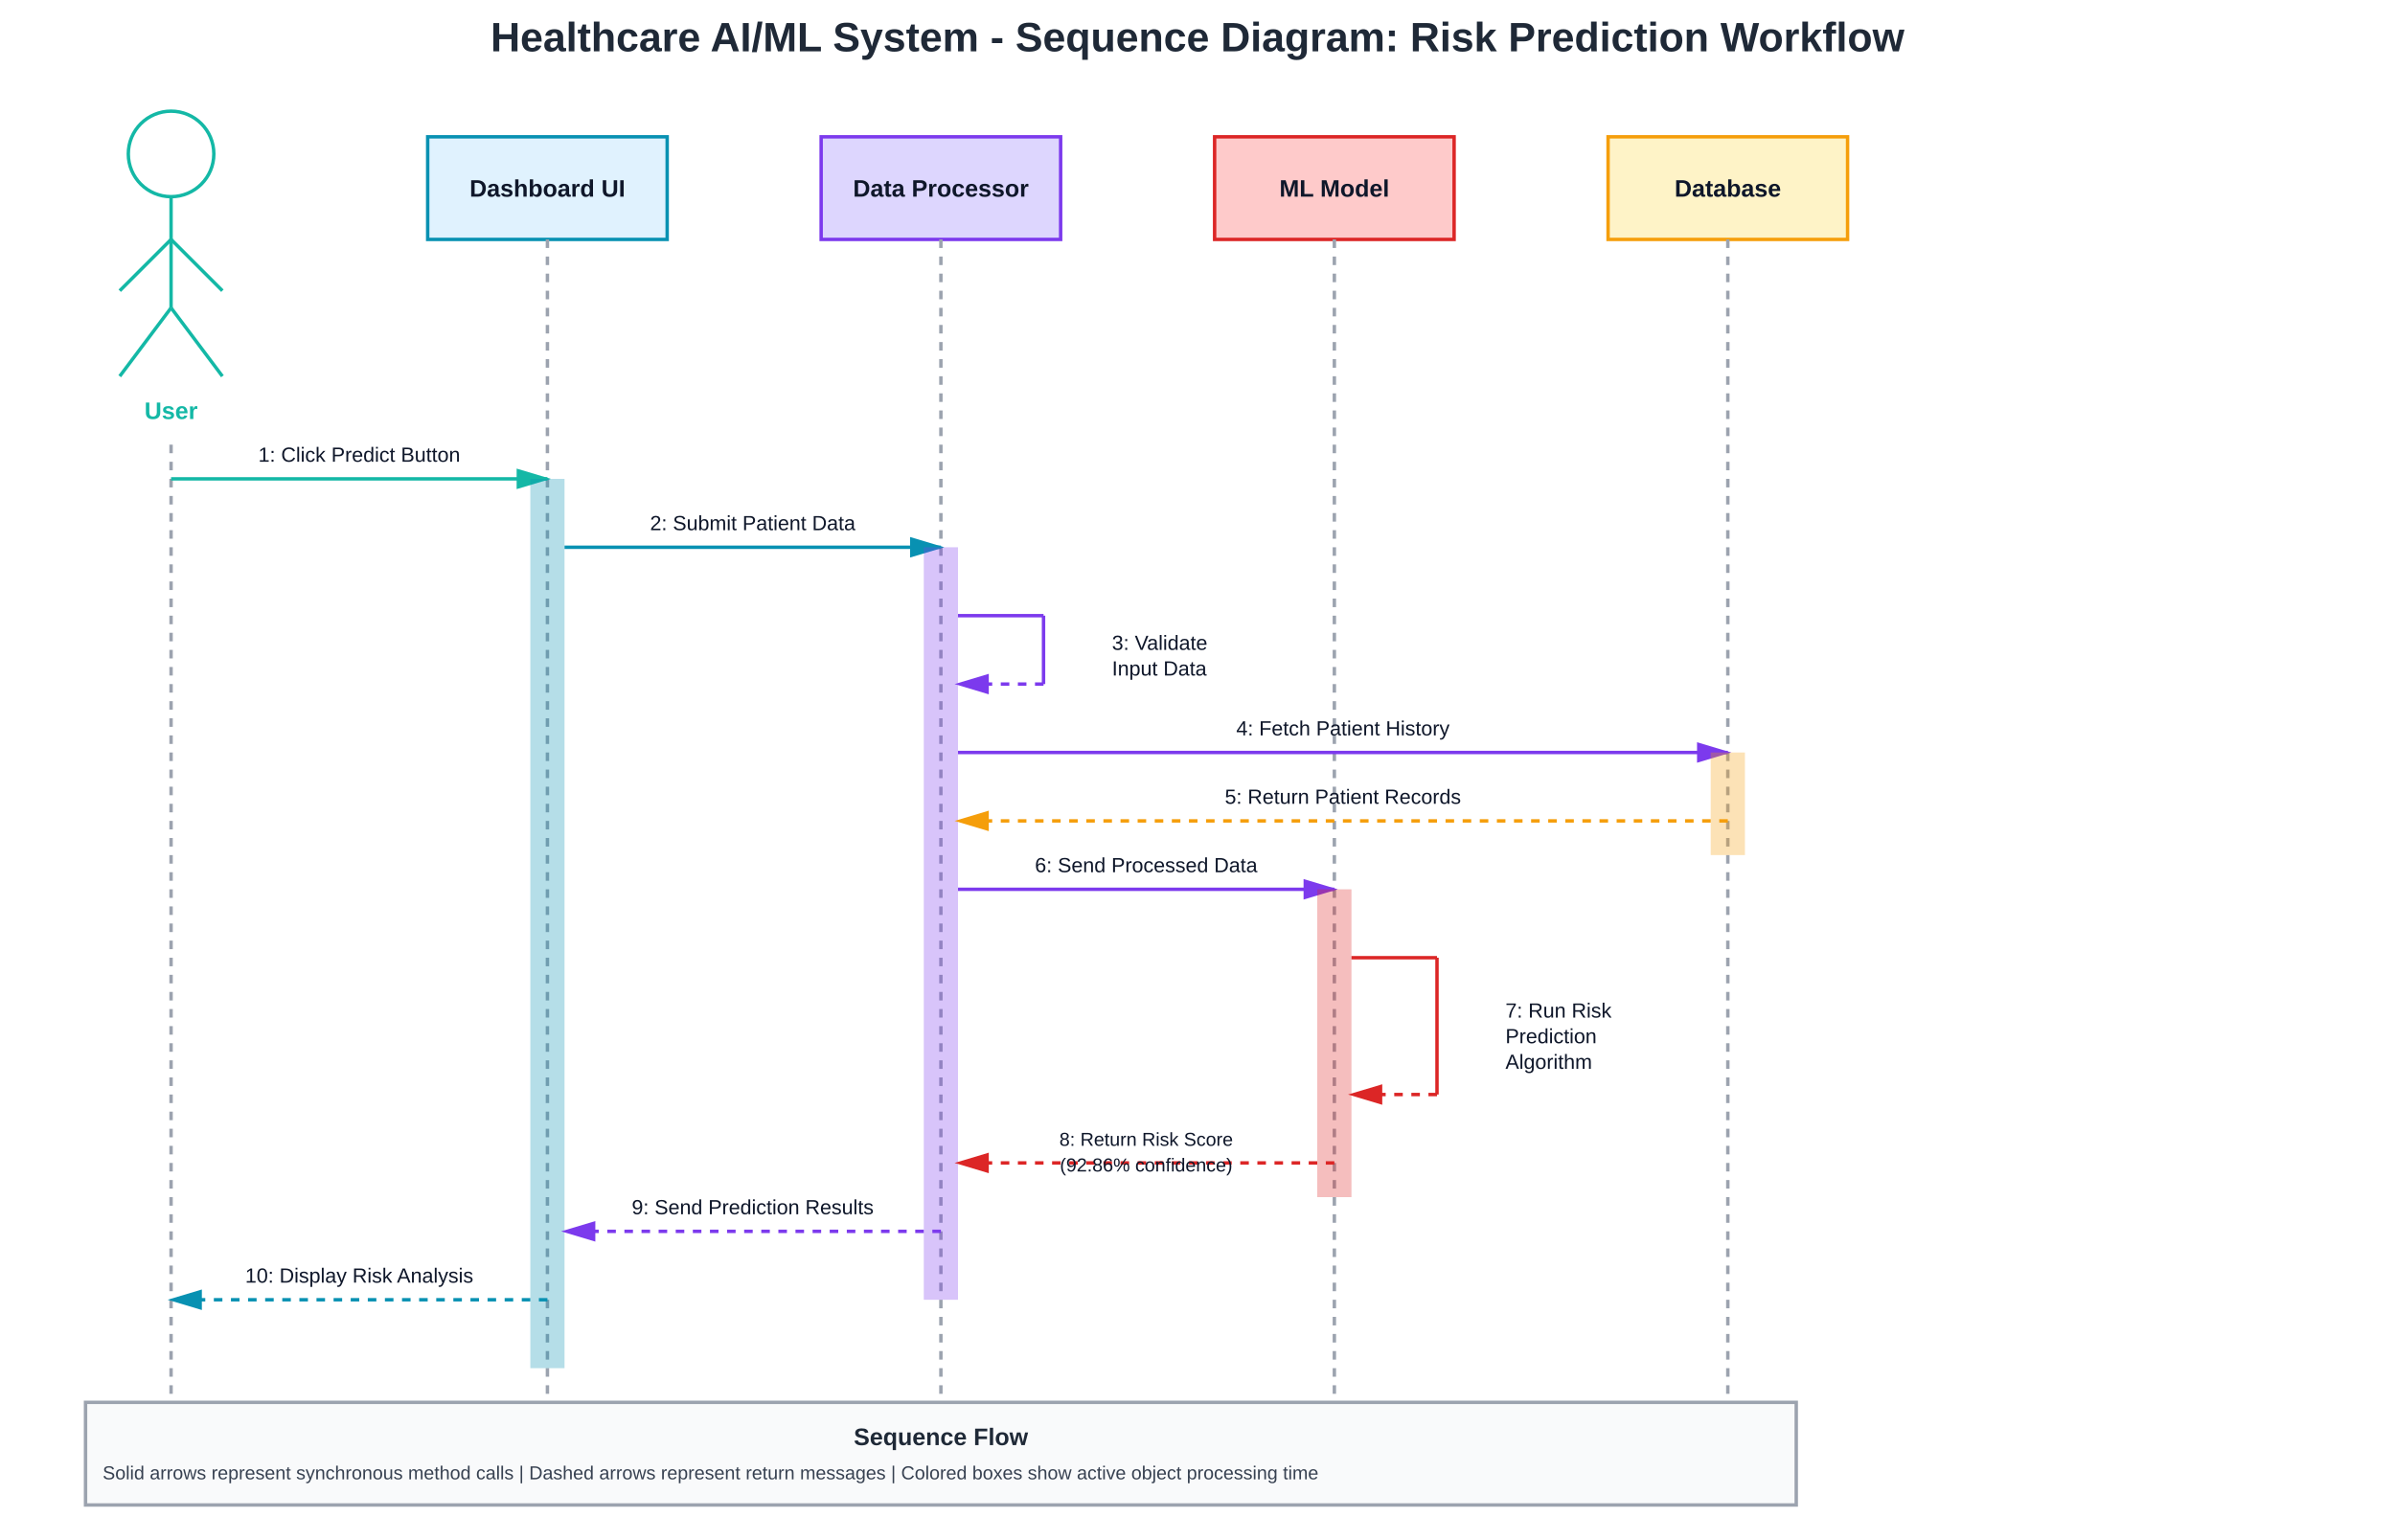
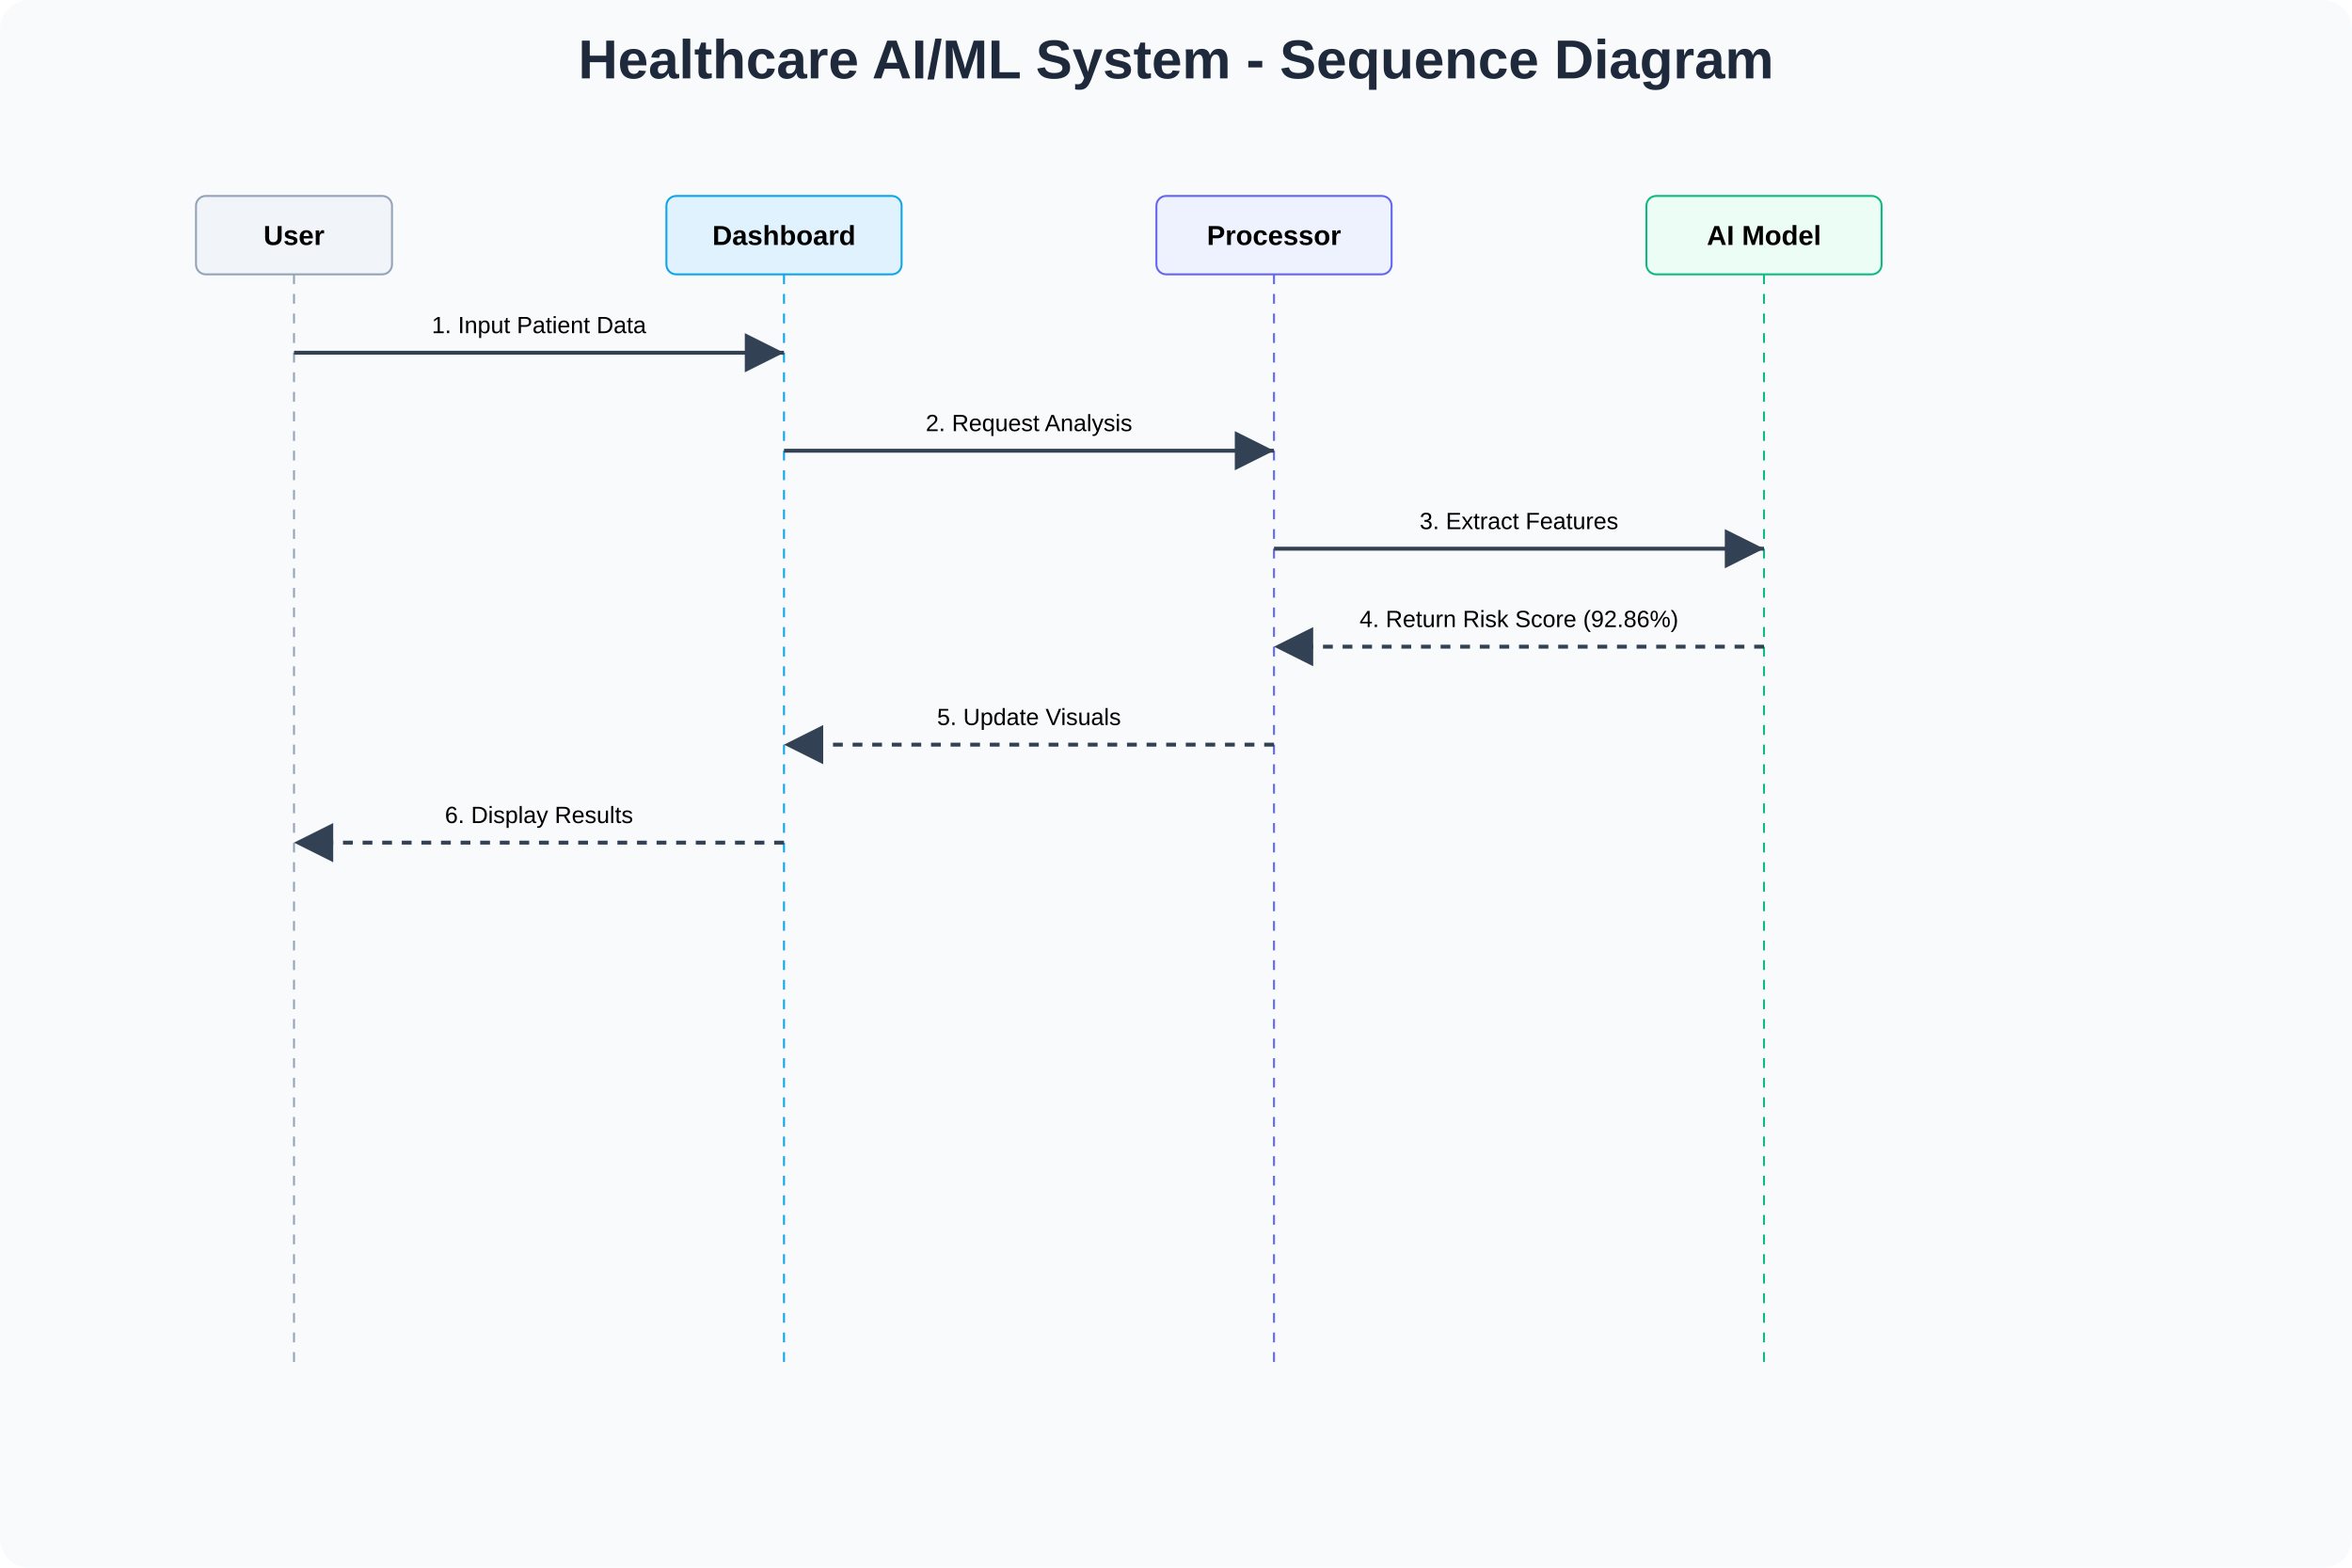
- <svg xmlns="http://www.w3.org/2000/svg" viewBox="0 0 1400 900">
-   <text x="700" y="30" font-family="Arial, sans-serif" font-size="24" font-weight="bold" text-anchor="middle" fill="#1f2937">
-     Healthcare AI/ML System - Sequence Diagram: Risk Prediction Workflow
-   </text>
-   <g>
-     <circle cx="100" cy="90" r="25" fill="none" stroke="#14b8a6" stroke-width="2" />
-     <line x1="100" y1="115" x2="100" y2="180" stroke="#14b8a6" stroke-width="2" />
-     <line x1="100" y1="140" x2="70" y2="170" stroke="#14b8a6" stroke-width="2" />
-     <line x1="100" y1="140" x2="130" y2="170" stroke="#14b8a6" stroke-width="2" />
-     <line x1="100" y1="180" x2="70" y2="220" stroke="#14b8a6" stroke-width="2" />
-     <line x1="100" y1="180" x2="130" y2="220" stroke="#14b8a6" stroke-width="2" />
-     <text x="100" y="245" font-family="Arial, sans-serif" font-size="14" font-weight="bold" text-anchor="middle" fill="#14b8a6">User</text>
+ <svg xmlns="http://www.w3.org/2000/svg" viewBox="0 0 1200 800">
+   <rect width="1200" height="800" fill="#f8fafc" rx="15" />
+   <text x="600" y="40" font-family="Arial, sans-serif" font-size="28" font-weight="bold" text-anchor="middle" fill="#1e293b">Healthcare AI/ML System - Sequence Diagram</text>
+   <g transform="translate(150, 100)">
+     <rect x="-50" y="0" width="100" height="40" fill="#f1f5f9" stroke="#94a3b8" rx="5" />
+     <text x="0" y="25" font-family="Arial, sans-serif" font-size="14" font-weight="bold" text-anchor="middle">User</text>
+     <line x1="0" y1="40" x2="0" y2="600" stroke="#94a3b8" stroke-dasharray="5,5" />
  </g>
-   <rect x="250" y="80" width="140" height="60" fill="#e0f2fe" stroke="#0891b2" stroke-width="2" />
-   <text x="320" y="115" font-family="Arial, sans-serif" font-size="14" font-weight="bold" text-anchor="middle" fill="#0f172a">Dashboard UI</text>
-   <rect x="480" y="80" width="140" height="60" fill="#ddd6fe" stroke="#7c3aed" stroke-width="2" />
-   <text x="550" y="115" font-family="Arial, sans-serif" font-size="14" font-weight="bold" text-anchor="middle" fill="#0f172a">Data Processor</text>
-   <rect x="710" y="80" width="140" height="60" fill="#fecaca" stroke="#dc2626" stroke-width="2" />
-   <text x="780" y="115" font-family="Arial, sans-serif" font-size="14" font-weight="bold" text-anchor="middle" fill="#0f172a">ML Model</text>
-   <rect x="940" y="80" width="140" height="60" fill="#fef3c7" stroke="#f59e0b" stroke-width="2" />
-   <text x="1010" y="115" font-family="Arial, sans-serif" font-size="14" font-weight="bold" text-anchor="middle" fill="#0f172a">Database</text>
-   <line x1="100" y1="260" x2="100" y2="850" stroke="#9ca3af" stroke-width="2" stroke-dasharray="5,5" />
-   <line x1="320" y1="140" x2="320" y2="850" stroke="#9ca3af" stroke-width="2" stroke-dasharray="5,5" />
-   <line x1="550" y1="140" x2="550" y2="850" stroke="#9ca3af" stroke-width="2" stroke-dasharray="5,5" />
-   <line x1="780" y1="140" x2="780" y2="850" stroke="#9ca3af" stroke-width="2" stroke-dasharray="5,5" />
-   <line x1="1010" y1="140" x2="1010" y2="850" stroke="#9ca3af" stroke-width="2" stroke-dasharray="5,5" />
-   <line x1="100" y1="280" x2="320" y2="280" stroke="#14b8a6" stroke-width="2" marker-end="url(#arrowhead1)" />
-   <text x="210" y="270" font-family="Arial, sans-serif" font-size="12" text-anchor="middle" fill="#0f172a">1: Click Predict Button</text>
-   <rect x="310" y="280" width="20" height="520" fill="#0891b2" opacity="0.3" />
-   <line x1="330" y1="320" x2="550" y2="320" stroke="#0891b2" stroke-width="2" marker-end="url(#arrowhead2)" />
-   <text x="440" y="310" font-family="Arial, sans-serif" font-size="12" text-anchor="middle" fill="#0f172a">2: Submit Patient Data</text>
-   <rect x="540" y="320" width="20" height="440" fill="#7c3aed" opacity="0.3" />
-   <line x1="560" y1="360" x2="610" y2="360" stroke="#7c3aed" stroke-width="2" />
-   <line x1="610" y1="360" x2="610" y2="400" stroke="#7c3aed" stroke-width="2" />
-   <line x1="610" y1="400" x2="560" y2="400" stroke="#7c3aed" stroke-width="2" stroke-dasharray="5,5" marker-end="url(#arrowhead3)" />
-   <text x="650" y="380" font-family="Arial, sans-serif" font-size="12" fill="#0f172a">3: Validate</text>
-   <text x="650" y="395" font-family="Arial, sans-serif" font-size="12" fill="#0f172a">Input Data</text>
-   <line x1="560" y1="440" x2="1010" y2="440" stroke="#7c3aed" stroke-width="2" marker-end="url(#arrowhead4)" />
-   <text x="785" y="430" font-family="Arial, sans-serif" font-size="12" text-anchor="middle" fill="#0f172a">4: Fetch Patient History</text>
-   <rect x="1000" y="440" width="20" height="60" fill="#f59e0b" opacity="0.3" />
-   <line x1="1010" y1="480" x2="560" y2="480" stroke="#f59e0b" stroke-width="2" stroke-dasharray="5,5" marker-end="url(#arrowhead5)" />
-   <text x="785" y="470" font-family="Arial, sans-serif" font-size="12" text-anchor="middle" fill="#0f172a">5: Return Patient Records</text>
-   <line x1="560" y1="520" x2="780" y2="520" stroke="#7c3aed" stroke-width="2" marker-end="url(#arrowhead6)" />
-   <text x="670" y="510" font-family="Arial, sans-serif" font-size="12" text-anchor="middle" fill="#0f172a">6: Send Processed Data</text>
-   <rect x="770" y="520" width="20" height="180" fill="#dc2626" opacity="0.3" />
-   <line x1="790" y1="560" x2="840" y2="560" stroke="#dc2626" stroke-width="2" />
-   <line x1="840" y1="560" x2="840" y2="640" stroke="#dc2626" stroke-width="2" />
-   <line x1="840" y1="640" x2="790" y2="640" stroke="#dc2626" stroke-width="2" stroke-dasharray="5,5" marker-end="url(#arrowhead7)" />
-   <text x="880" y="595" font-family="Arial, sans-serif" font-size="12" fill="#0f172a">7: Run Risk</text>
-   <text x="880" y="610" font-family="Arial, sans-serif" font-size="12" fill="#0f172a">Prediction</text>
-   <text x="880" y="625" font-family="Arial, sans-serif" font-size="12" fill="#0f172a">Algorithm</text>
-   <line x1="780" y1="680" x2="560" y2="680" stroke="#dc2626" stroke-width="2" stroke-dasharray="5,5" marker-end="url(#arrowhead8)" />
-   <text x="670" y="670" font-family="Arial, sans-serif" font-size="11" text-anchor="middle" fill="#0f172a">8: Return Risk Score</text>
-   <text x="670" y="685" font-family="Arial, sans-serif" font-size="11" text-anchor="middle" fill="#0f172a">(92.86% confidence)</text>
-   <line x1="550" y1="720" x2="330" y2="720" stroke="#7c3aed" stroke-width="2" stroke-dasharray="5,5" marker-end="url(#arrowhead9)" />
-   <text x="440" y="710" font-family="Arial, sans-serif" font-size="12" text-anchor="middle" fill="#0f172a">9: Send Prediction Results</text>
-   <line x1="320" y1="760" x2="100" y2="760" stroke="#0891b2" stroke-width="2" stroke-dasharray="5,5" marker-end="url(#arrowhead10)" />
-   <text x="210" y="750" font-family="Arial, sans-serif" font-size="12" text-anchor="middle" fill="#0f172a">10: Display Risk Analysis</text>
+   <g transform="translate(400, 100)">
+     <rect x="-60" y="0" width="120" height="40" fill="#e0f2fe" stroke="#0ea5e9" rx="5" />
+     <text x="0" y="25" font-family="Arial, sans-serif" font-size="14" font-weight="bold" text-anchor="middle">Dashboard</text>
+     <line x1="0" y1="40" x2="0" y2="600" stroke="#0ea5e9" stroke-dasharray="5,5" />
+   </g>
+   <g transform="translate(650, 100)">
+     <rect x="-60" y="0" width="120" height="40" fill="#eef2ff" stroke="#6366f1" rx="5" />
+     <text x="0" y="25" font-family="Arial, sans-serif" font-size="14" font-weight="bold" text-anchor="middle">Processor</text>
+     <line x1="0" y1="40" x2="0" y2="600" stroke="#6366f1" stroke-dasharray="5,5" />
+   </g>
+   <g transform="translate(900, 100)">
+     <rect x="-60" y="0" width="120" height="40" fill="#ecfdf5" stroke="#10b981" rx="5" />
+     <text x="0" y="25" font-family="Arial, sans-serif" font-size="14" font-weight="bold" text-anchor="middle">AI Model</text>
+     <line x1="0" y1="40" x2="0" y2="600" stroke="#10b981" stroke-dasharray="5,5" />
+   </g>
+   <g transform="translate(0, 180)" font-family="Arial, sans-serif" font-size="12">
+     <line x1="150" y1="0" x2="400" y2="0" stroke="#334155" stroke-width="2" marker-end="url(#arrow)" />
+     <text x="275" y="-10" text-anchor="middle">1. Input Patient Data</text>
+     <line x1="400" y1="50" x2="650" y2="50" stroke="#334155" stroke-width="2" marker-end="url(#arrow)" />
+     <text x="525" y="40" text-anchor="middle">2. Request Analysis</text>
+     <line x1="650" y1="100" x2="900" y2="100" stroke="#334155" stroke-width="2" marker-end="url(#arrow)" />
+     <text x="775" y="90" text-anchor="middle">3. Extract Features</text>
+     <line x1="900" y1="150" x2="650" y2="150" stroke="#334155" stroke-width="2" stroke-dasharray="5,5" marker-end="url(#arrow)" />
+     <text x="775" y="140" text-anchor="middle">4. Return Risk Score (92.86%)</text>
+     <line x1="650" y1="200" x2="400" y2="200" stroke="#334155" stroke-width="2" stroke-dasharray="5,5" marker-end="url(#arrow)" />
+     <text x="525" y="190" text-anchor="middle">5. Update Visuals</text>
+     <line x1="400" y1="250" x2="150" y2="250" stroke="#334155" stroke-width="2" stroke-dasharray="5,5" marker-end="url(#arrow)" />
+     <text x="275" y="240" text-anchor="middle">6. Display Results</text>
+   </g>
  <defs>
-     <marker id="arrowhead1" markerWidth="10" markerHeight="10" refX="9" refY="3" orient="auto">
-       <polygon points="0 0, 10 3, 0 6" fill="#14b8a6" />
-     </marker>
-     <marker id="arrowhead2" markerWidth="10" markerHeight="10" refX="9" refY="3" orient="auto">
-       <polygon points="0 0, 10 3, 0 6" fill="#0891b2" />
-     </marker>
-     <marker id="arrowhead3" markerWidth="10" markerHeight="10" refX="9" refY="3" orient="auto">
-       <polygon points="0 0, 10 3, 0 6" fill="#7c3aed" />
-     </marker>
-     <marker id="arrowhead4" markerWidth="10" markerHeight="10" refX="9" refY="3" orient="auto">
-       <polygon points="0 0, 10 3, 0 6" fill="#7c3aed" />
-     </marker>
-     <marker id="arrowhead5" markerWidth="10" markerHeight="10" refX="9" refY="3" orient="auto">
-       <polygon points="0 0, 10 3, 0 6" fill="#f59e0b" />
-     </marker>
-     <marker id="arrowhead6" markerWidth="10" markerHeight="10" refX="9" refY="3" orient="auto">
-       <polygon points="0 0, 10 3, 0 6" fill="#7c3aed" />
-     </marker>
-     <marker id="arrowhead7" markerWidth="10" markerHeight="10" refX="9" refY="3" orient="auto">
-       <polygon points="0 0, 10 3, 0 6" fill="#dc2626" />
-     </marker>
-     <marker id="arrowhead8" markerWidth="10" markerHeight="10" refX="9" refY="3" orient="auto">
-       <polygon points="0 0, 10 3, 0 6" fill="#dc2626" />
-     </marker>
-     <marker id="arrowhead9" markerWidth="10" markerHeight="10" refX="9" refY="3" orient="auto">
-       <polygon points="0 0, 10 3, 0 6" fill="#7c3aed" />
-     </marker>
-     <marker id="arrowhead10" markerWidth="10" markerHeight="10" refX="9" refY="3" orient="auto">
-       <polygon points="0 0, 10 3, 0 6" fill="#0891b2" />
+     <marker id="arrow" markerWidth="10" markerHeight="10" refX="10" refY="5" orient="auto">
+       <path d="M0,0 L10,5 L0,10 Z" fill="#334155" />
    </marker>
  </defs>
-   <rect x="50" y="820" width="1000" height="60" fill="#f9fafb" stroke="#9ca3af" stroke-width="2" />
-   <text x="550" y="845" font-family="Arial, sans-serif" font-size="14" font-weight="bold" text-anchor="middle" fill="#1f2937">Sequence Flow</text>
-   <text x="60" y="865" font-family="Arial, sans-serif" font-size="11" fill="#374151">Solid arrows represent synchronous method calls | Dashed arrows represent return messages | Colored boxes show active object processing time</text>
</svg>
